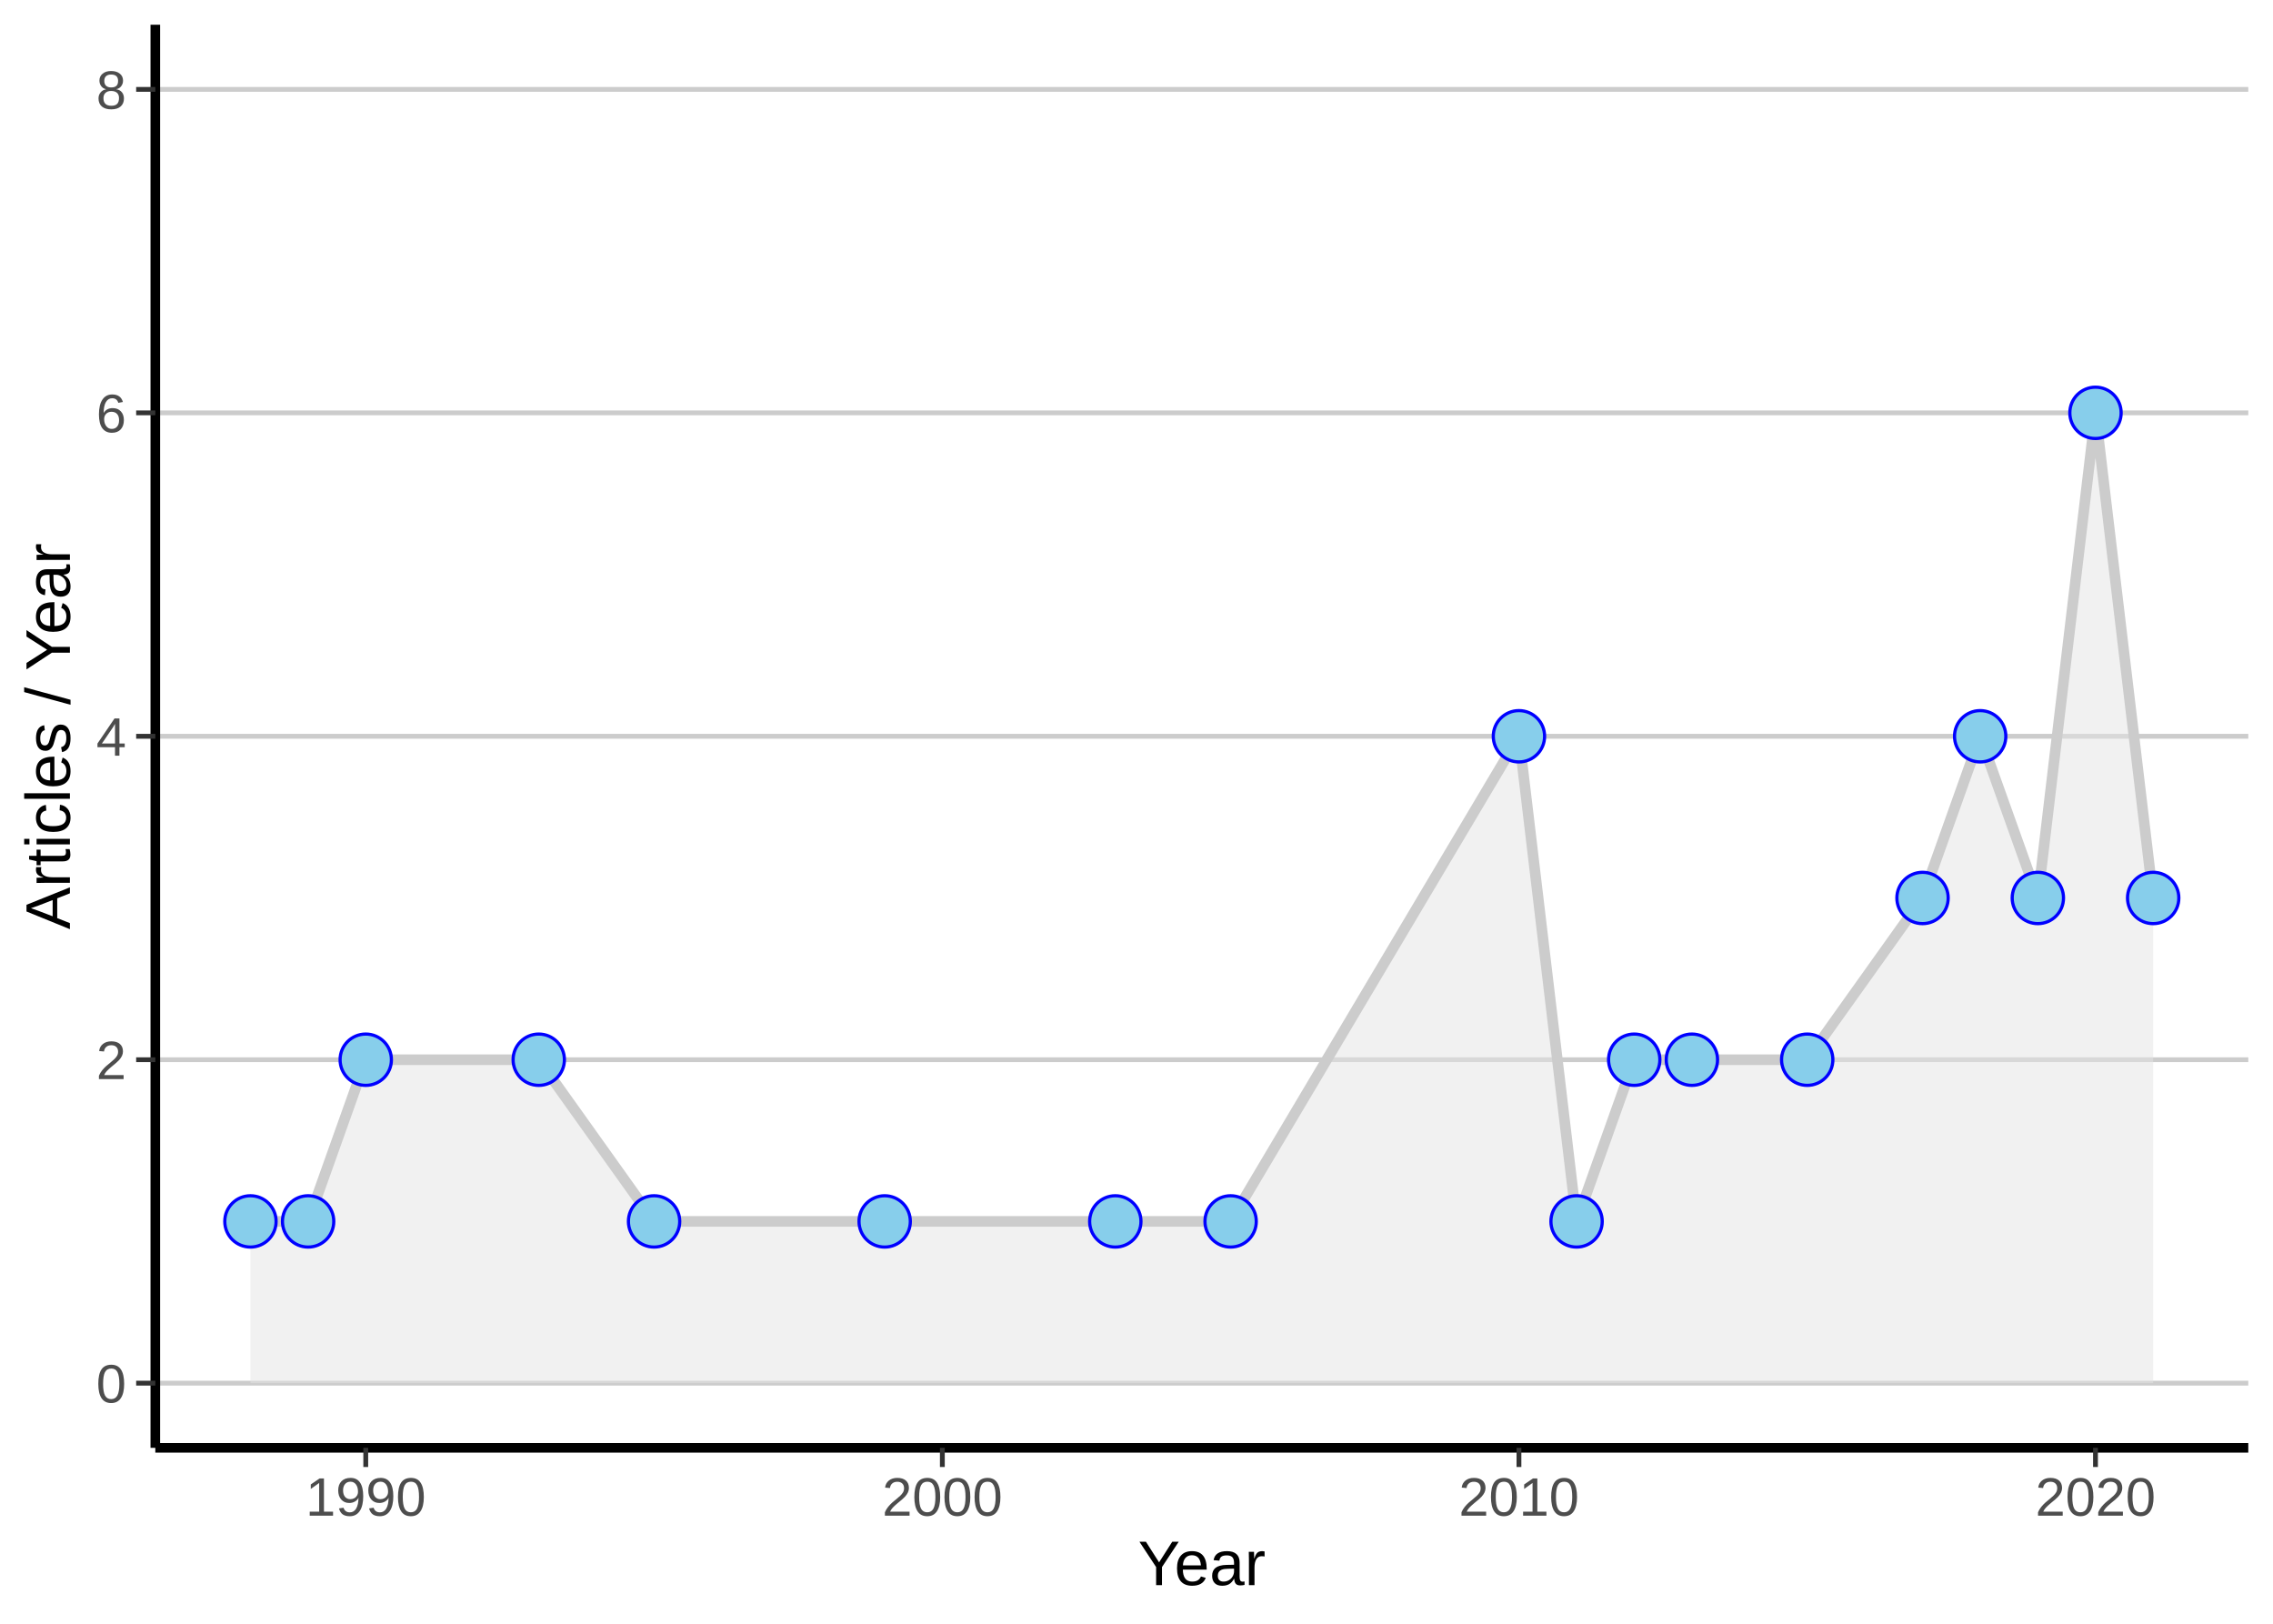
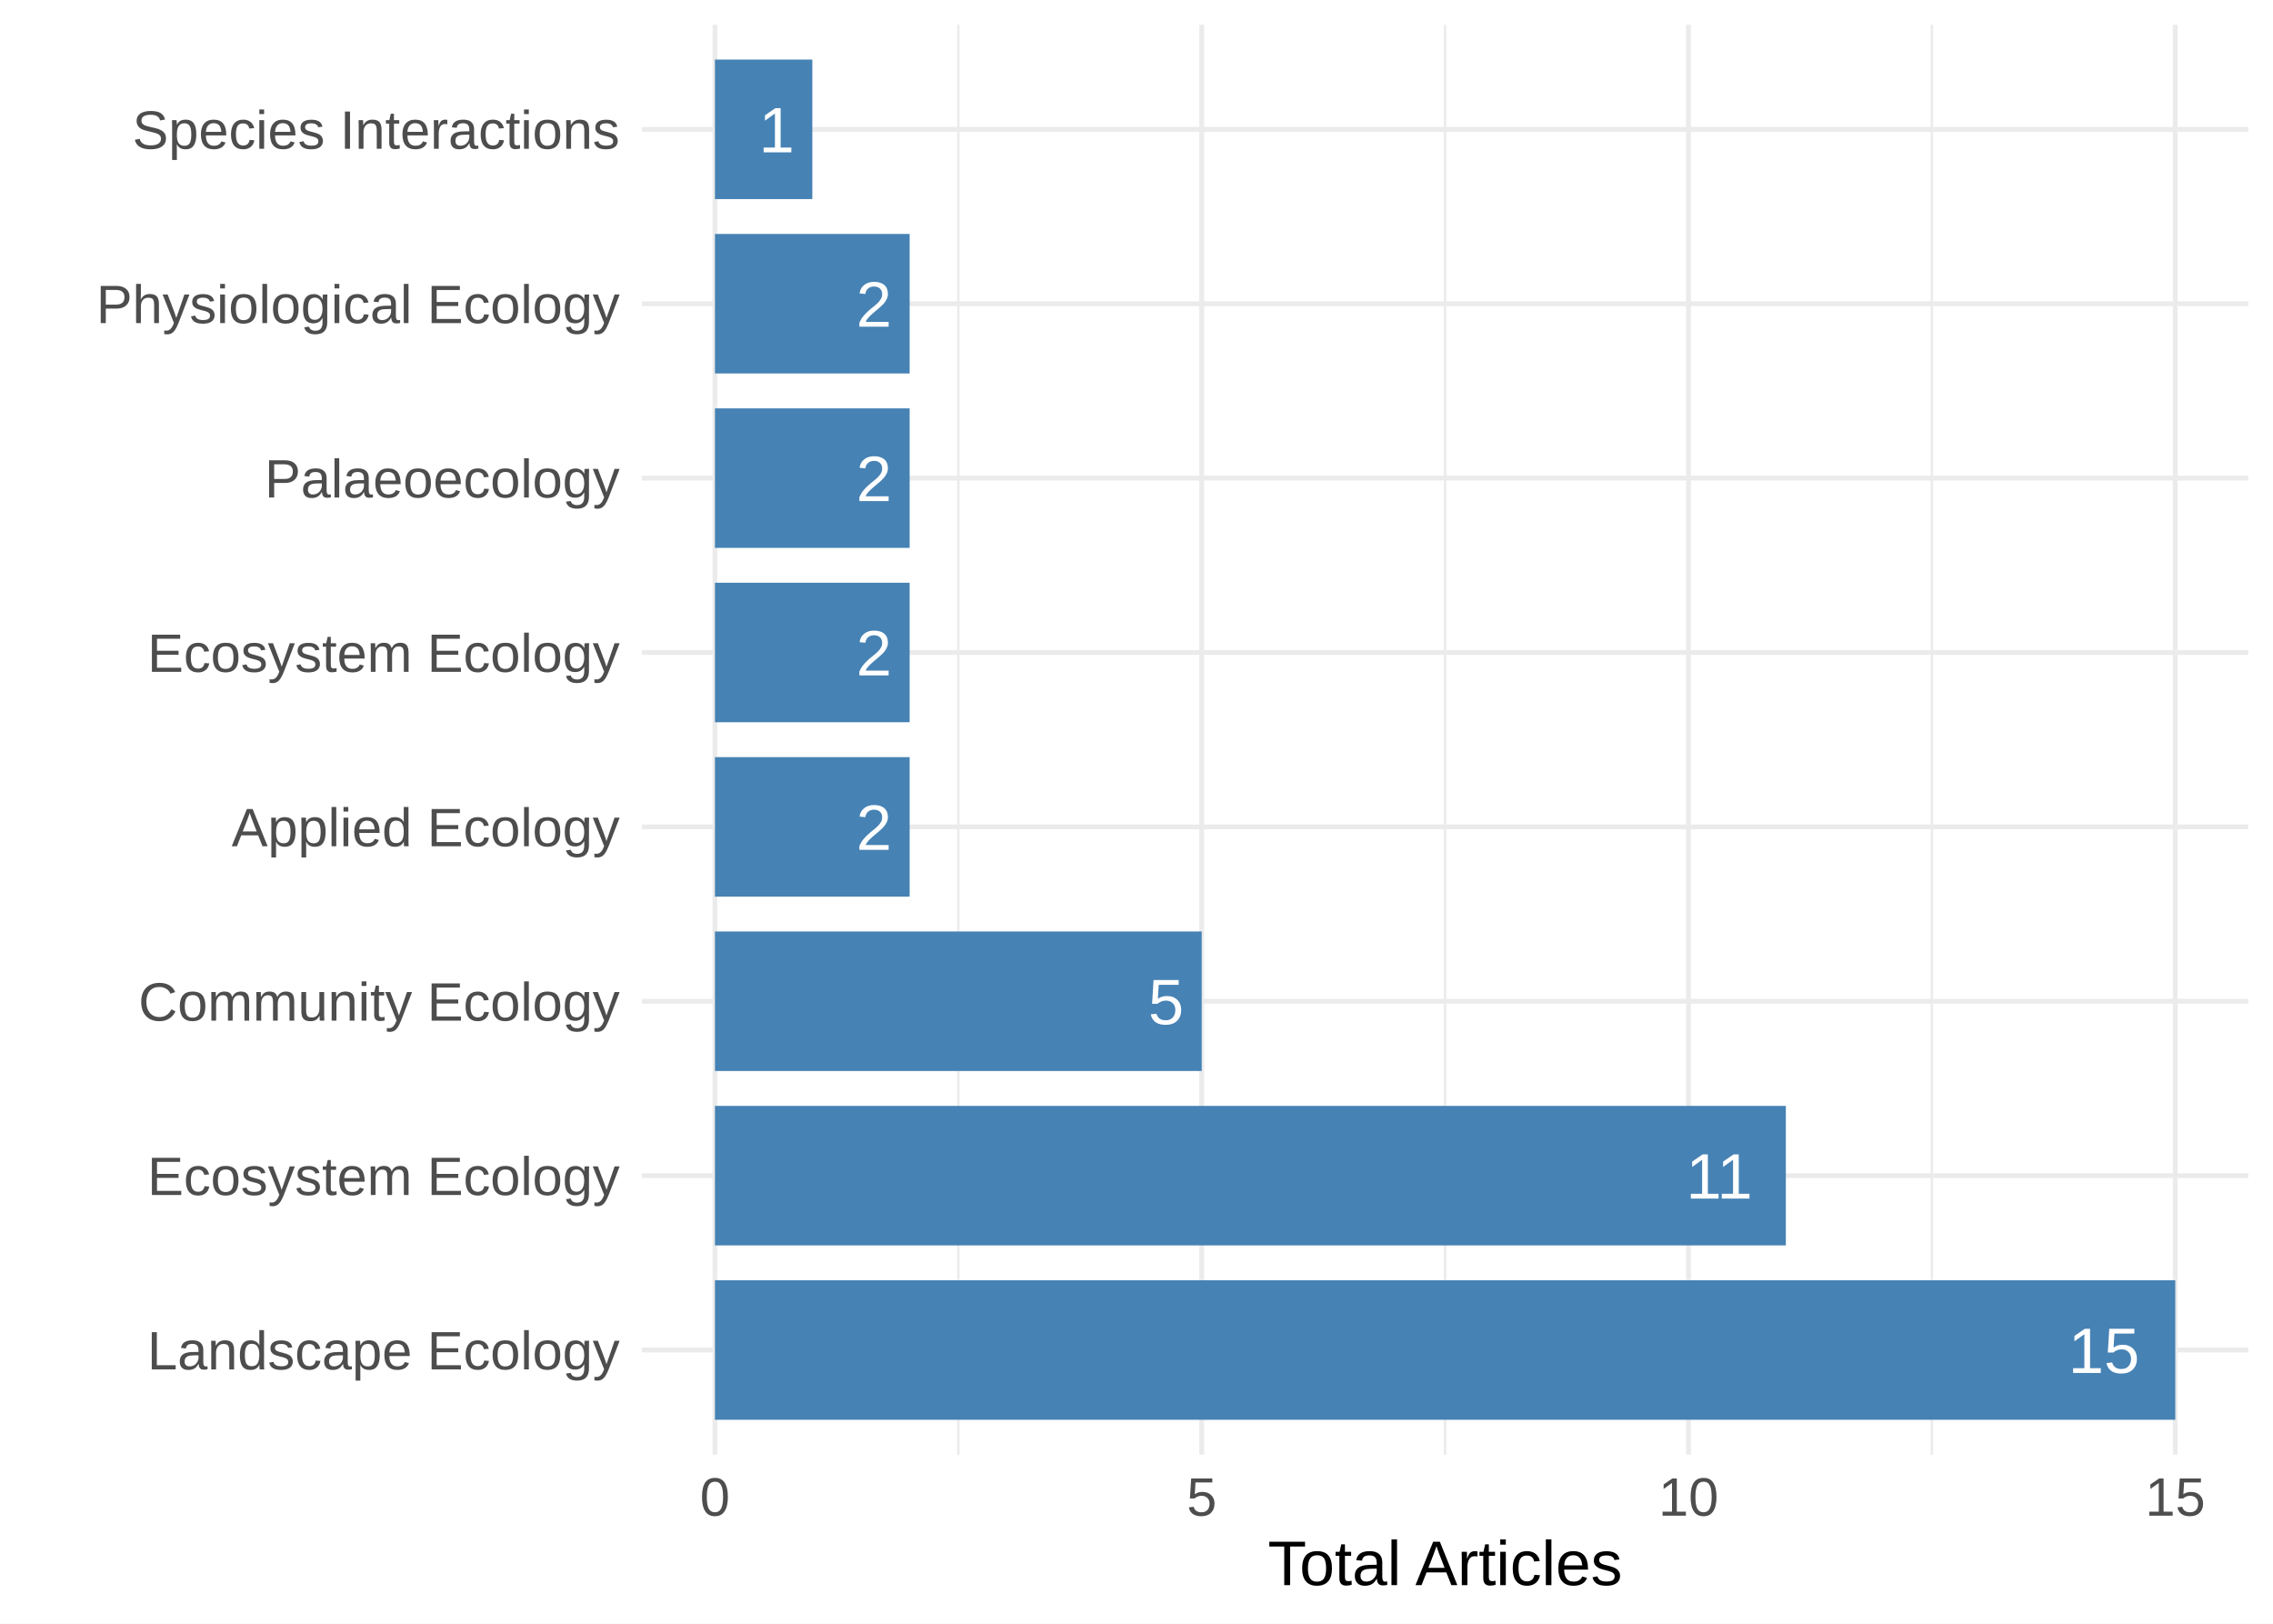
<svg xmlns="http://www.w3.org/2000/svg" class="svglite" width="504.00pt" height="360.00pt" viewBox="0 0 504.00 360.00">
  <defs>
    <style type="text/css">
    .svglite line, .svglite polyline, .svglite polygon, .svglite path, .svglite rect, .svglite circle {
      fill: none;
      stroke: #000000;
      stroke-linecap: round;
      stroke-linejoin: round;
      stroke-miterlimit: 10.00;
    }
  </style>
  </defs>
  <rect width="100%" height="100%" style="stroke: none; fill: #FFFFFF;" />
  <defs>
    <clipPath id="cpMC4wMHw1MDQuMDB8MC4wMHwzNjAuMDA=">
      <rect x="0.00" y="0.00" width="504.00" height="360.00" />
    </clipPath>
  </defs>
  <g clip-path="url(#cpMC4wMHw1MDQuMDB8MC4wMHwzNjAuMDA=)">
-     <rect x="0" y="0.00" width="504.00" height="360.00" style="stroke-width: 1.07; stroke: #FFFFFF; fill: #FFFFFF;" />
-   </g>
+ </g>
  <defs>
-     <clipPath id="cpMzQuNDR8NDk4LjUyfDUuNDh8MzIxLjAw">
-       <rect x="34.44" y="5.48" width="464.08" height="315.52" />
+     <clipPath id="cpMTQyLjM0fDQ5OC41Mnw1LjQ4fDMyMi41MQ==">
+       <rect x="142.34" y="5.48" width="356.18" height="317.03" />
    </clipPath>
  </defs>
-   <g clip-path="url(#cpMzQuNDR8NDk4LjUyfDUuNDh8MzIxLjAw)">
-     <rect x="34.44" y="5.48" width="464.08" height="315.52" style="stroke-width: 1.07; stroke: none; fill: #FFFFFF;" />
-     <polyline points="34.44,306.66 498.52,306.66 " style="stroke-width: 1.07; stroke: #CCCCCC; stroke-linecap: butt;" />
-     <polyline points="34.44,234.95 498.52,234.95 " style="stroke-width: 1.07; stroke: #CCCCCC; stroke-linecap: butt;" />
-     <polyline points="34.44,163.24 498.52,163.24 " style="stroke-width: 1.07; stroke: #CCCCCC; stroke-linecap: butt;" />
-     <polyline points="34.44,91.53 498.52,91.53 " style="stroke-width: 1.07; stroke: #CCCCCC; stroke-linecap: butt;" />
-     <polyline points="34.44,19.82 498.52,19.82 " style="stroke-width: 1.07; stroke: #CCCCCC; stroke-linecap: butt;" />
-     <polygon points="55.53,270.80 68.32,270.80 81.10,234.95 119.46,234.95 145.03,270.80 196.16,270.80 247.30,270.80 272.87,270.80 336.80,163.24 349.58,270.80 362.36,234.95 375.15,234.95 400.72,234.95 426.29,199.09 439.07,163.24 451.86,199.09 464.64,91.53 477.43,199.09 477.43,306.66 464.64,306.66 451.86,306.66 439.07,306.66 426.29,306.66 400.72,306.66 375.15,306.66 362.36,306.66 349.58,306.66 336.80,306.66 272.87,306.66 247.30,306.66 196.16,306.66 145.03,306.66 119.46,306.66 81.10,306.66 68.32,306.66 55.53,306.66 " style="stroke-width: 0.00; stroke: none; fill: #E5E5E5; fill-opacity: 0.50;" />
-     <polyline points="55.53,270.80 68.32,270.80 81.10,234.95 119.46,234.95 145.03,270.80 196.16,270.80 247.30,270.80 272.87,270.80 336.80,163.24 349.58,270.80 362.36,234.95 375.15,234.95 400.72,234.95 426.29,199.09 439.07,163.24 451.86,199.09 464.64,91.53 477.43,199.09 " style="stroke-width: 1.07; stroke: none;" />
-     <polyline points="55.53,270.80 68.32,270.80 81.10,234.95 119.46,234.95 145.03,270.80 196.16,270.80 247.30,270.80 272.87,270.80 336.80,163.24 349.58,270.80 362.36,234.95 375.15,234.95 400.72,234.95 426.29,199.09 439.07,163.24 451.86,199.09 464.64,91.53 477.43,199.09 " style="stroke-width: 2.35; stroke: #CCCCCC; stroke-linecap: butt;" />
-     <circle cx="55.53" cy="270.80" r="5.69" style="stroke-width: 0.71; stroke: #0000FF; fill: #87CEEB;" />
-     <circle cx="68.32" cy="270.80" r="5.69" style="stroke-width: 0.71; stroke: #0000FF; fill: #87CEEB;" />
-     <circle cx="81.10" cy="234.95" r="5.69" style="stroke-width: 0.71; stroke: #0000FF; fill: #87CEEB;" />
-     <circle cx="119.46" cy="234.95" r="5.69" style="stroke-width: 0.71; stroke: #0000FF; fill: #87CEEB;" />
-     <circle cx="145.03" cy="270.80" r="5.69" style="stroke-width: 0.71; stroke: #0000FF; fill: #87CEEB;" />
-     <circle cx="196.16" cy="270.80" r="5.69" style="stroke-width: 0.71; stroke: #0000FF; fill: #87CEEB;" />
-     <circle cx="247.30" cy="270.80" r="5.69" style="stroke-width: 0.71; stroke: #0000FF; fill: #87CEEB;" />
-     <circle cx="272.87" cy="270.80" r="5.69" style="stroke-width: 0.71; stroke: #0000FF; fill: #87CEEB;" />
-     <circle cx="336.80" cy="163.24" r="5.69" style="stroke-width: 0.71; stroke: #0000FF; fill: #87CEEB;" />
-     <circle cx="349.58" cy="270.80" r="5.69" style="stroke-width: 0.71; stroke: #0000FF; fill: #87CEEB;" />
-     <circle cx="362.36" cy="234.95" r="5.69" style="stroke-width: 0.71; stroke: #0000FF; fill: #87CEEB;" />
-     <circle cx="375.15" cy="234.95" r="5.69" style="stroke-width: 0.71; stroke: #0000FF; fill: #87CEEB;" />
-     <circle cx="400.72" cy="234.95" r="5.69" style="stroke-width: 0.71; stroke: #0000FF; fill: #87CEEB;" />
-     <circle cx="426.29" cy="199.09" r="5.69" style="stroke-width: 0.71; stroke: #0000FF; fill: #87CEEB;" />
-     <circle cx="439.07" cy="163.24" r="5.69" style="stroke-width: 0.71; stroke: #0000FF; fill: #87CEEB;" />
-     <circle cx="451.86" cy="199.09" r="5.69" style="stroke-width: 0.71; stroke: #0000FF; fill: #87CEEB;" />
-     <circle cx="464.64" cy="91.53" r="5.69" style="stroke-width: 0.71; stroke: #0000FF; fill: #87CEEB;" />
-     <circle cx="477.43" cy="199.09" r="5.69" style="stroke-width: 0.71; stroke: #0000FF; fill: #87CEEB;" />
+   <g clip-path="url(#cpMTQyLjM0fDQ5OC41Mnw1LjQ4fDMyMi41MQ==)">
+     <polyline points="212.50,322.51 212.50,5.48 " style="stroke-width: 0.53; stroke: #EBEBEB; stroke-linecap: butt;" />
+     <polyline points="320.43,322.51 320.43,5.48 " style="stroke-width: 0.53; stroke: #EBEBEB; stroke-linecap: butt;" />
+     <polyline points="428.36,322.51 428.36,5.48 " style="stroke-width: 0.53; stroke: #EBEBEB; stroke-linecap: butt;" />
+     <polyline points="142.34,299.31 498.52,299.31 " style="stroke-width: 1.07; stroke: #EBEBEB; stroke-linecap: butt;" />
+     <polyline points="142.34,260.65 498.52,260.65 " style="stroke-width: 1.07; stroke: #EBEBEB; stroke-linecap: butt;" />
+     <polyline points="142.34,221.99 498.52,221.99 " style="stroke-width: 1.07; stroke: #EBEBEB; stroke-linecap: butt;" />
+     <polyline points="142.34,183.33 498.52,183.33 " style="stroke-width: 1.07; stroke: #EBEBEB; stroke-linecap: butt;" />
+     <polyline points="142.34,144.66 498.52,144.66 " style="stroke-width: 1.07; stroke: #EBEBEB; stroke-linecap: butt;" />
+     <polyline points="142.34,106.00 498.52,106.00 " style="stroke-width: 1.07; stroke: #EBEBEB; stroke-linecap: butt;" />
+     <polyline points="142.34,67.34 498.52,67.34 " style="stroke-width: 1.07; stroke: #EBEBEB; stroke-linecap: butt;" />
+     <polyline points="142.34,28.68 498.52,28.68 " style="stroke-width: 1.07; stroke: #EBEBEB; stroke-linecap: butt;" />
+     <polyline points="158.53,322.51 158.53,5.48 " style="stroke-width: 1.07; stroke: #EBEBEB; stroke-linecap: butt;" />
+     <polyline points="266.46,322.51 266.46,5.48 " style="stroke-width: 1.07; stroke: #EBEBEB; stroke-linecap: butt;" />
+     <polyline points="374.40,322.51 374.40,5.48 " style="stroke-width: 1.07; stroke: #EBEBEB; stroke-linecap: butt;" />
+     <polyline points="482.33,322.51 482.33,5.48 " style="stroke-width: 1.07; stroke: #EBEBEB; stroke-linecap: butt;" />
+     <rect x="158.53" y="167.86" width="43.17" height="30.93" style="stroke-width: 1.07; stroke: none; stroke-linecap: square; stroke-linejoin: miter; fill: #4682B4;" />
+     <rect x="158.53" y="206.52" width="107.93" height="30.93" style="stroke-width: 1.07; stroke: none; stroke-linecap: square; stroke-linejoin: miter; fill: #4682B4;" />
+     <rect x="158.53" y="245.19" width="237.45" height="30.93" style="stroke-width: 1.07; stroke: none; stroke-linecap: square; stroke-linejoin: miter; fill: #4682B4;" />
+     <rect x="158.53" y="129.20" width="43.17" height="30.93" style="stroke-width: 1.07; stroke: none; stroke-linecap: square; stroke-linejoin: miter; fill: #4682B4;" />
+     <rect x="158.53" y="283.85" width="323.80" height="30.93" style="stroke-width: 1.07; stroke: none; stroke-linecap: square; stroke-linejoin: miter; fill: #4682B4;" />
+     <rect x="158.53" y="90.54" width="43.17" height="30.93" style="stroke-width: 1.07; stroke: none; stroke-linecap: square; stroke-linejoin: miter; fill: #4682B4;" />
+     <rect x="158.53" y="51.87" width="43.17" height="30.93" style="stroke-width: 1.07; stroke: none; stroke-linecap: square; stroke-linejoin: miter; fill: #4682B4;" />
+     <rect x="158.53" y="13.21" width="21.59" height="30.93" style="stroke-width: 1.07; stroke: none; stroke-linecap: square; stroke-linejoin: miter; fill: #4682B4;" />
+     <text x="197.75" y="188.42" text-anchor="end" style="font-size: 14.23px; fill: #FFFFFF; font-family: Arial;" textLength="7.91px" lengthAdjust="spacingAndGlyphs">2</text>
+     <text x="262.51" y="227.08" text-anchor="end" style="font-size: 14.23px; fill: #FFFFFF; font-family: Arial;" textLength="7.91px" lengthAdjust="spacingAndGlyphs">5</text>
+     <text x="388.61" y="265.74" text-anchor="end" style="font-size: 14.23px; fill: #FFFFFF; font-family: Arial;" textLength="14.75px" lengthAdjust="spacingAndGlyphs">11</text>
+     <text x="197.75" y="149.75" text-anchor="end" style="font-size: 14.23px; fill: #FFFFFF; font-family: Arial;" textLength="7.91px" lengthAdjust="spacingAndGlyphs">2</text>
+     <text x="474.42" y="304.40" text-anchor="end" style="font-size: 14.23px; fill: #FFFFFF; font-family: Arial;" textLength="15.81px" lengthAdjust="spacingAndGlyphs">15</text>
+     <text x="197.75" y="111.09" text-anchor="end" style="font-size: 14.23px; fill: #FFFFFF; font-family: Arial;" textLength="7.91px" lengthAdjust="spacingAndGlyphs">2</text>
+     <text x="197.75" y="72.43" text-anchor="end" style="font-size: 14.23px; fill: #FFFFFF; font-family: Arial;" textLength="7.91px" lengthAdjust="spacingAndGlyphs">2</text>
+     <text x="176.16" y="33.77" text-anchor="end" style="font-size: 14.23px; fill: #FFFFFF; font-family: Arial;" textLength="7.91px" lengthAdjust="spacingAndGlyphs">1</text>
  </g>
  <g clip-path="url(#cpMC4wMHw1MDQuMDB8MC4wMHwzNjAuMDA=)">
-     <polyline points="34.44,321.00 34.44,5.48 " style="stroke-width: 2.13; stroke-linecap: butt;" />
-     <text x="28.00" y="310.95" text-anchor="end" style="font-size: 12.00px; fill: #4D4D4D; font-family: Arial;" textLength="6.67px" lengthAdjust="spacingAndGlyphs">0</text>
-     <text x="28.00" y="239.25" text-anchor="end" style="font-size: 12.00px; fill: #4D4D4D; font-family: Arial;" textLength="6.67px" lengthAdjust="spacingAndGlyphs">2</text>
-     <text x="28.00" y="167.54" text-anchor="end" style="font-size: 12.00px; fill: #4D4D4D; font-family: Arial;" textLength="6.67px" lengthAdjust="spacingAndGlyphs">4</text>
-     <text x="28.00" y="95.83" text-anchor="end" style="font-size: 12.00px; fill: #4D4D4D; font-family: Arial;" textLength="6.67px" lengthAdjust="spacingAndGlyphs">6</text>
-     <text x="28.00" y="24.12" text-anchor="end" style="font-size: 12.00px; fill: #4D4D4D; font-family: Arial;" textLength="6.67px" lengthAdjust="spacingAndGlyphs">8</text>
-     <polyline points="30.19,306.66 34.44,306.66 " style="stroke-width: 1.07; stroke: #333333; stroke-linecap: butt;" />
-     <polyline points="30.19,234.95 34.44,234.95 " style="stroke-width: 1.07; stroke: #333333; stroke-linecap: butt;" />
-     <polyline points="30.19,163.24 34.44,163.24 " style="stroke-width: 1.07; stroke: #333333; stroke-linecap: butt;" />
-     <polyline points="30.19,91.53 34.44,91.53 " style="stroke-width: 1.07; stroke: #333333; stroke-linecap: butt;" />
-     <polyline points="30.19,19.82 34.44,19.82 " style="stroke-width: 1.07; stroke: #333333; stroke-linecap: butt;" />
-     <polyline points="34.44,321.00 498.52,321.00 " style="stroke-width: 2.13; stroke-linecap: butt;" />
-     <polyline points="81.10,325.25 81.10,321.00 " style="stroke-width: 1.07; stroke: #333333; stroke-linecap: butt;" />
-     <polyline points="208.95,325.25 208.95,321.00 " style="stroke-width: 1.07; stroke: #333333; stroke-linecap: butt;" />
-     <polyline points="336.80,325.25 336.80,321.00 " style="stroke-width: 1.07; stroke: #333333; stroke-linecap: butt;" />
-     <polyline points="464.64,325.25 464.64,321.00 " style="stroke-width: 1.07; stroke: #333333; stroke-linecap: butt;" />
-     <text x="81.10" y="336.04" text-anchor="middle" style="font-size: 12.00px; fill: #4D4D4D; font-family: Arial;" textLength="26.70px" lengthAdjust="spacingAndGlyphs">1990</text>
-     <text x="208.95" y="336.04" text-anchor="middle" style="font-size: 12.00px; fill: #4D4D4D; font-family: Arial;" textLength="26.70px" lengthAdjust="spacingAndGlyphs">2000</text>
-     <text x="336.80" y="336.04" text-anchor="middle" style="font-size: 12.00px; fill: #4D4D4D; font-family: Arial;" textLength="26.70px" lengthAdjust="spacingAndGlyphs">2010</text>
-     <text x="464.64" y="336.04" text-anchor="middle" style="font-size: 12.00px; fill: #4D4D4D; font-family: Arial;" textLength="26.70px" lengthAdjust="spacingAndGlyphs">2020</text>
-     <text x="266.48" y="351.44" text-anchor="middle" style="font-size: 14.00px; font-family: Arial;" textLength="28.28px" lengthAdjust="spacingAndGlyphs">Year</text>
-     <text transform="translate(15.50,163.24) rotate(-90)" text-anchor="middle" style="font-size: 14.00px; font-family: Arial;" textLength="85.58px" lengthAdjust="spacingAndGlyphs">Articles / Year</text>
+     <text x="137.41" y="303.61" text-anchor="end" style="font-size: 12.00px; fill: #4D4D4D; font-family: Arial;" textLength="104.77px" lengthAdjust="spacingAndGlyphs">Landscape Ecology</text>
+     <text x="137.41" y="264.95" text-anchor="end" style="font-size: 12.00px; fill: #4D4D4D; font-family: Arial;" textLength="104.75px" lengthAdjust="spacingAndGlyphs">Ecosystem Ecology</text>
+     <text x="137.41" y="226.29" text-anchor="end" style="font-size: 12.00px; fill: #4D4D4D; font-family: Arial;" textLength="106.73px" lengthAdjust="spacingAndGlyphs">Community Ecology</text>
+     <text x="137.41" y="187.62" text-anchor="end" style="font-size: 12.00px; fill: #4D4D4D; font-family: Arial;" textLength="86.07px" lengthAdjust="spacingAndGlyphs">Applied Ecology</text>
+     <text x="137.41" y="148.96" text-anchor="end" style="font-size: 12.00px; fill: #4D4D4D; font-family: Arial;" textLength="108.08px" lengthAdjust="spacingAndGlyphs">Ecosystem Ecology </text>
+     <text x="137.41" y="110.30" text-anchor="end" style="font-size: 12.00px; fill: #4D4D4D; font-family: Arial;" textLength="78.74px" lengthAdjust="spacingAndGlyphs">Palaeoecology</text>
+     <text x="137.41" y="71.64" text-anchor="end" style="font-size: 12.00px; fill: #4D4D4D; font-family: Arial;" textLength="116.09px" lengthAdjust="spacingAndGlyphs">Physiological Ecology</text>
+     <text x="137.41" y="32.98" text-anchor="end" style="font-size: 12.00px; fill: #4D4D4D; font-family: Arial;" textLength="108.08px" lengthAdjust="spacingAndGlyphs">Species Interactions</text>
+     <text x="158.53" y="336.04" text-anchor="middle" style="font-size: 12.00px; fill: #4D4D4D; font-family: Arial;" textLength="6.67px" lengthAdjust="spacingAndGlyphs">0</text>
+     <text x="266.46" y="336.04" text-anchor="middle" style="font-size: 12.00px; fill: #4D4D4D; font-family: Arial;" textLength="6.67px" lengthAdjust="spacingAndGlyphs">5</text>
+     <text x="374.40" y="336.04" text-anchor="middle" style="font-size: 12.00px; fill: #4D4D4D; font-family: Arial;" textLength="13.35px" lengthAdjust="spacingAndGlyphs">10</text>
+     <text x="482.33" y="336.04" text-anchor="middle" style="font-size: 12.00px; fill: #4D4D4D; font-family: Arial;" textLength="13.35px" lengthAdjust="spacingAndGlyphs">15</text>
+     <text x="320.43" y="351.44" text-anchor="middle" style="font-size: 14.00px; font-family: Arial;" textLength="78.56px" lengthAdjust="spacingAndGlyphs">Total Articles</text>
  </g>
</svg>
